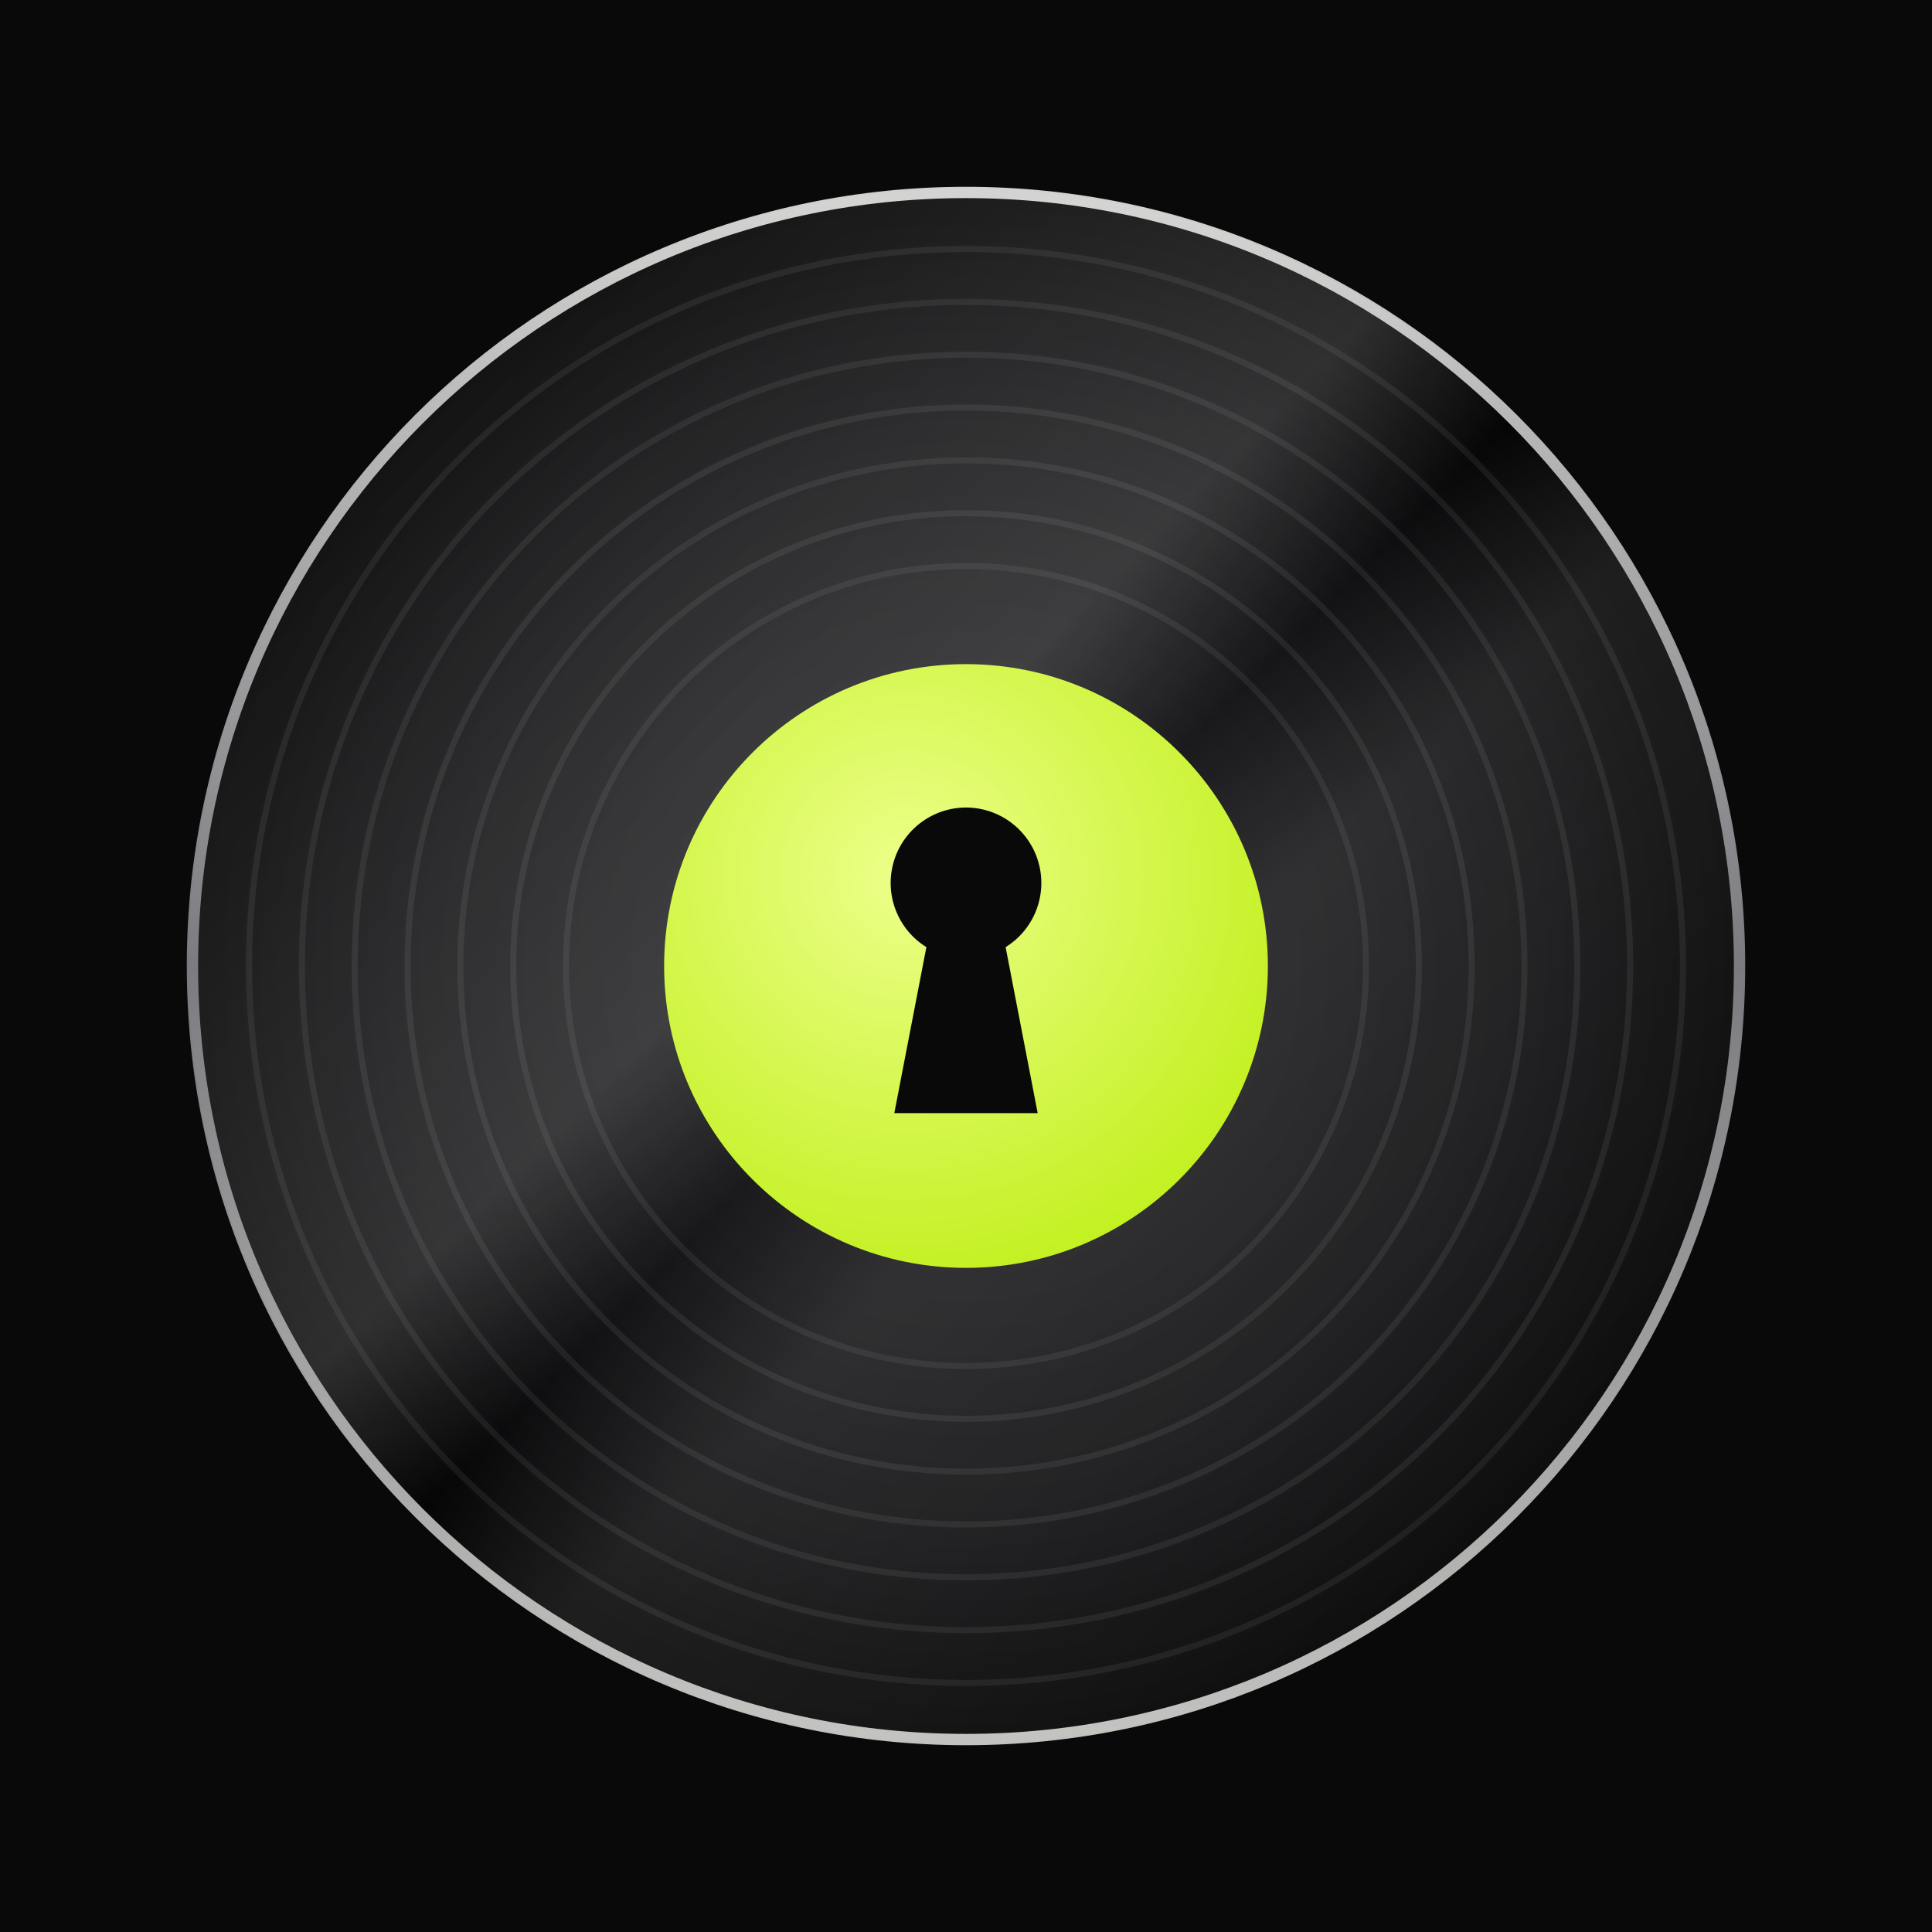
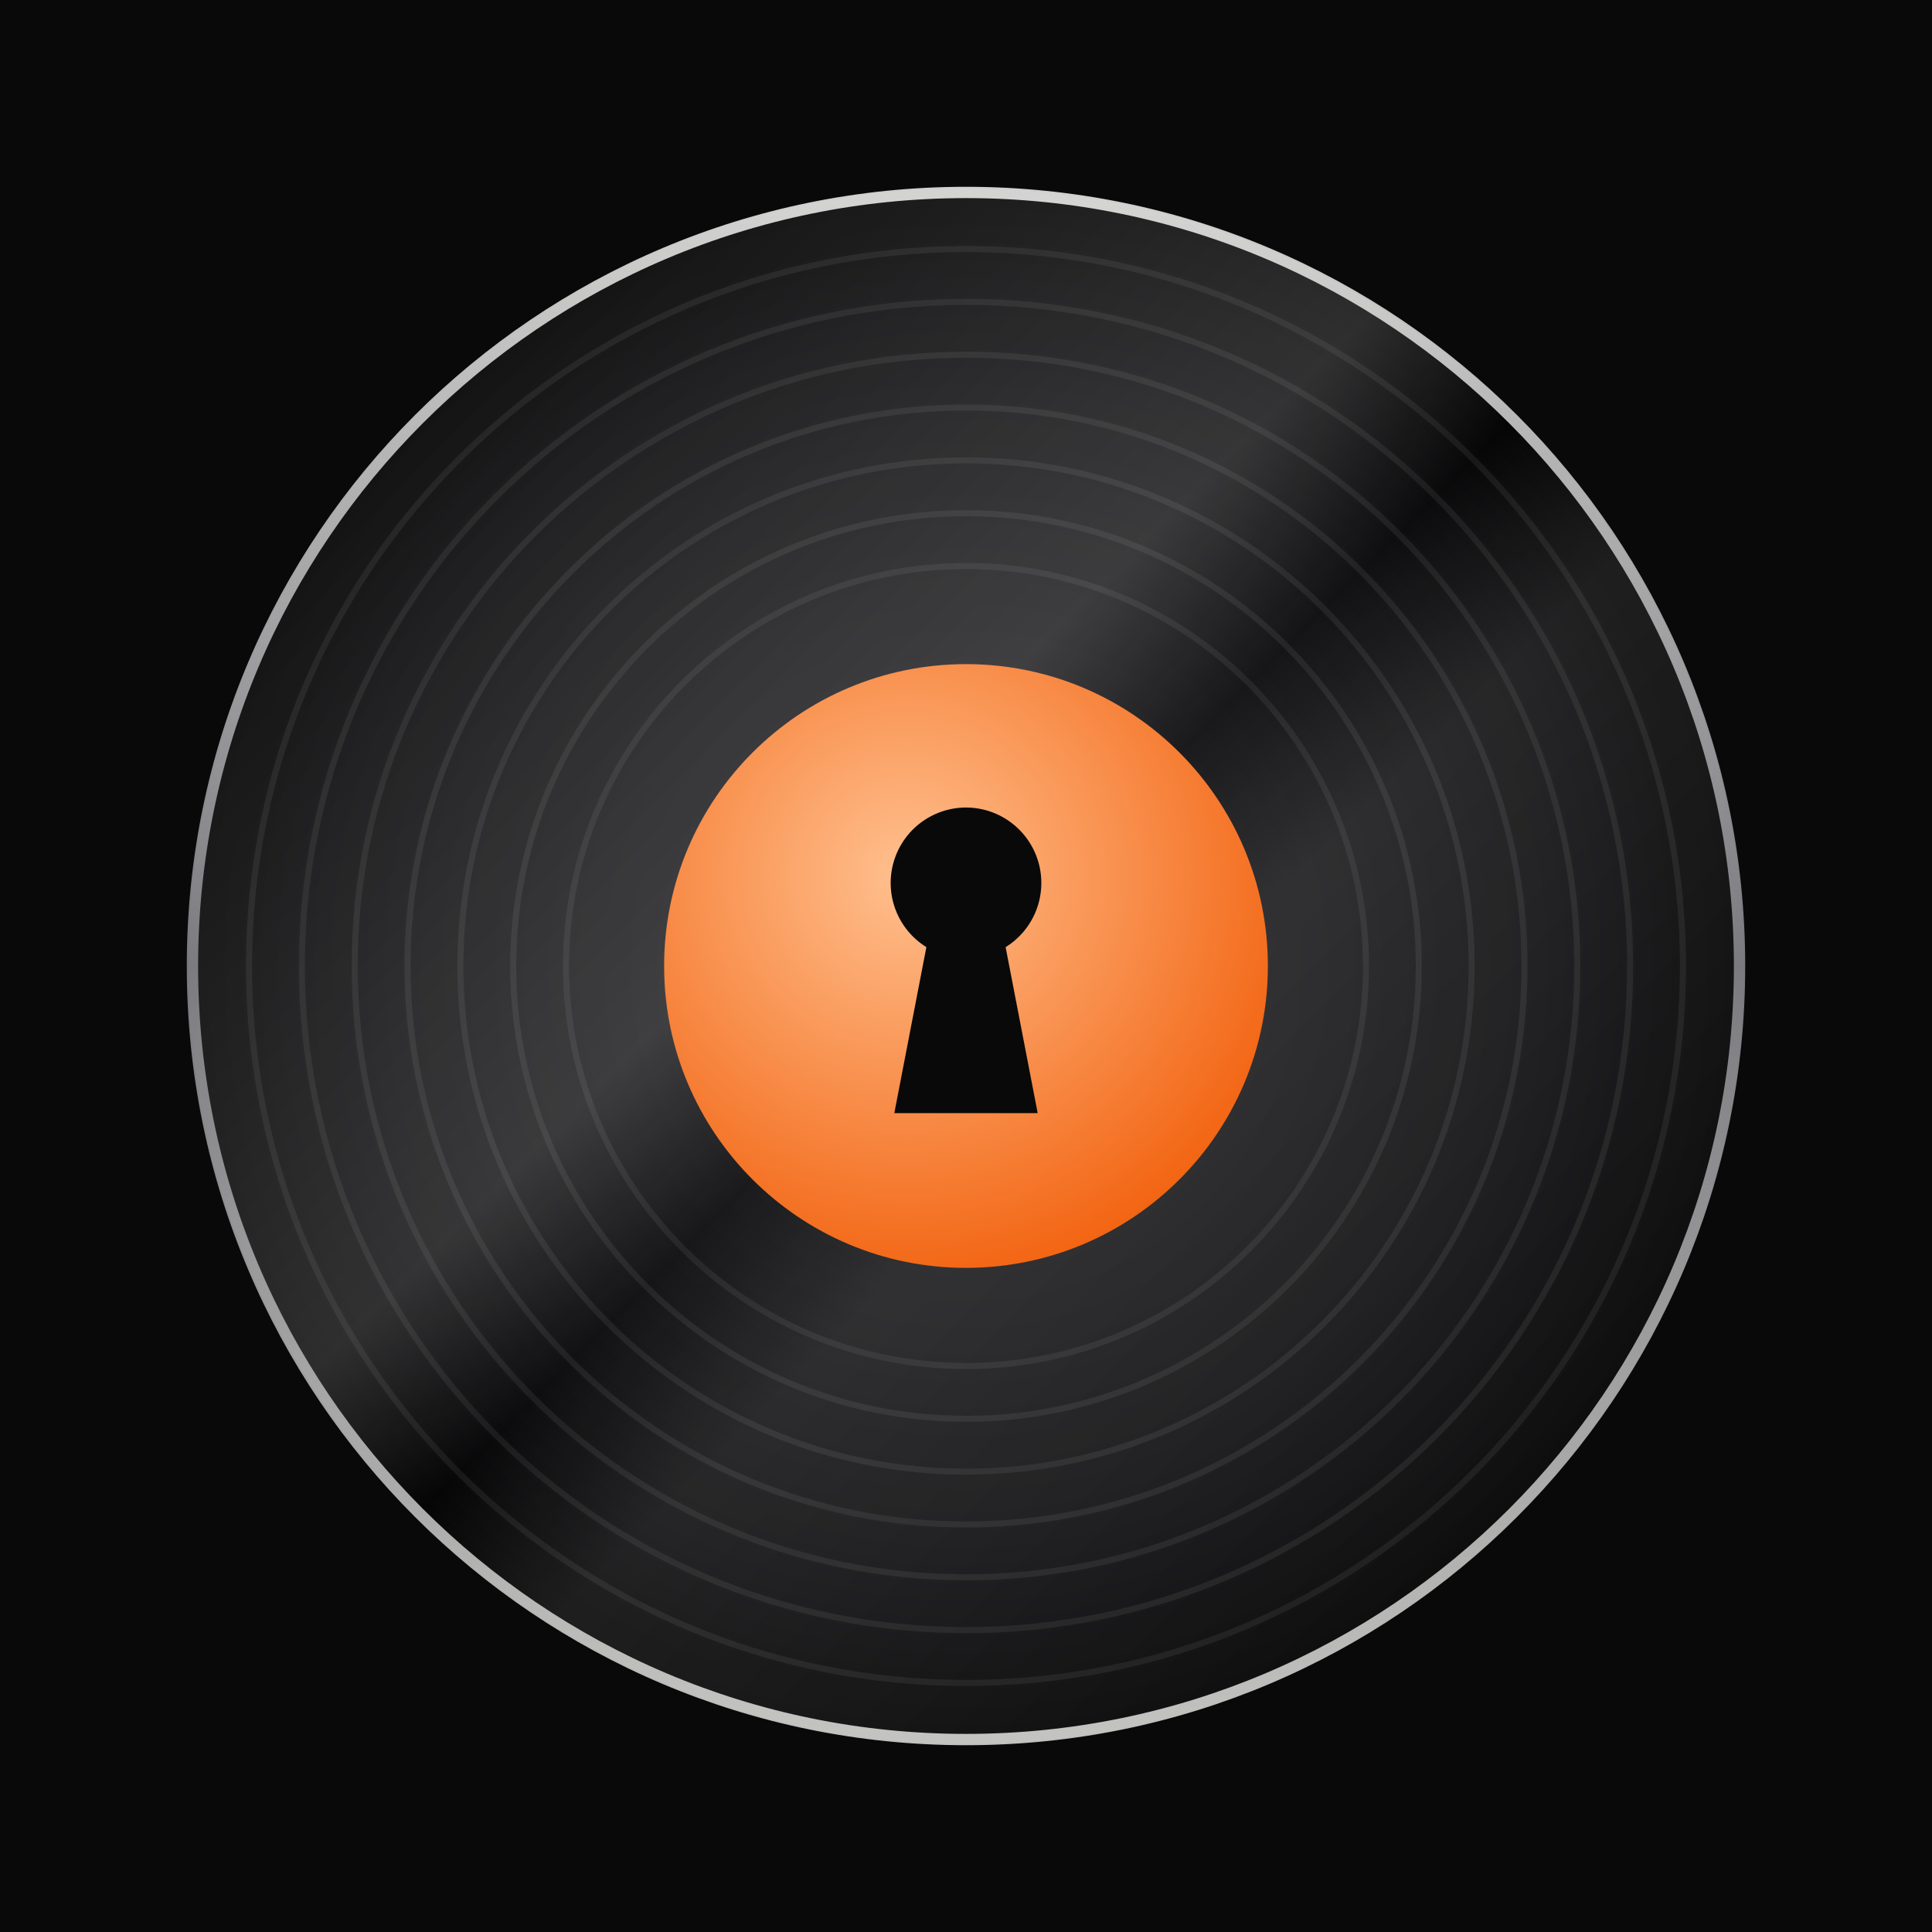
<svg xmlns="http://www.w3.org/2000/svg" viewBox="0 0 512 512">
  <defs>
    <radialGradient id="disc" cx="50%" cy="50%" r="50%">
      <stop offset="0" stop-color="#26262a" />
      <stop offset="0.7" stop-color="#121214" />
      <stop offset="1" stop-color="#050506" />
    </radialGradient>
    <linearGradient id="sheen" x1="0" y1="0" x2="1" y2="1">
      <stop offset="0" stop-color="#fff" stop-opacity="0" />
      <stop offset="0.42" stop-color="#fff" stop-opacity="0.16" />
      <stop offset="0.5" stop-color="#fff" stop-opacity="0" />
      <stop offset="0.58" stop-color="#fff" stop-opacity="0.10" />
      <stop offset="1" stop-color="#fff" stop-opacity="0" />
    </linearGradient>
    <linearGradient id="chrome" x1="0" y1="0" x2="0" y2="1">
      <stop offset="0" stop-color="#f4f4f2" />
      <stop offset="0.5" stop-color="#8d8d92" />
      <stop offset="1" stop-color="#e2e2df" />
    </linearGradient>
    <radialGradient id="label" cx="40%" cy="35%" r="70%">
-       <stop offset="0" stop-color="#ECFF8A" />
-       <stop offset="1" stop-color="#C2F01E" />
+       <stop offset="0" stop-color="#FFC08F" />
+       <stop offset="1" stop-color="#F2620F" />
    </radialGradient>
  </defs>
  <rect width="512" height="512" fill="#09090A" />
  <circle cx="256" cy="256" r="206" fill="url(#disc)" />
  <g fill="none" stroke="#fff" stroke-opacity="0.07" stroke-width="1.6">
    <circle cx="256" cy="256" r="190" />
    <circle cx="256" cy="256" r="176" />
    <circle cx="256" cy="256" r="162" />
    <circle cx="256" cy="256" r="148" />
    <circle cx="256" cy="256" r="134" />
    <circle cx="256" cy="256" r="120" />
    <circle cx="256" cy="256" r="106" />
  </g>
  <circle cx="256" cy="256" r="206" fill="url(#sheen)" />
  <circle cx="256" cy="256" r="205" fill="none" stroke="url(#chrome)" stroke-width="3" stroke-opacity="0.85" />
  <circle cx="256" cy="256" r="80" fill="url(#label)" />
  <path d="M256 214a20 20 0 0 1 10.5 37l8.5 44h-38l8.5-44A20 20 0 0 1 256 214z" fill="#09090A" />
</svg>
